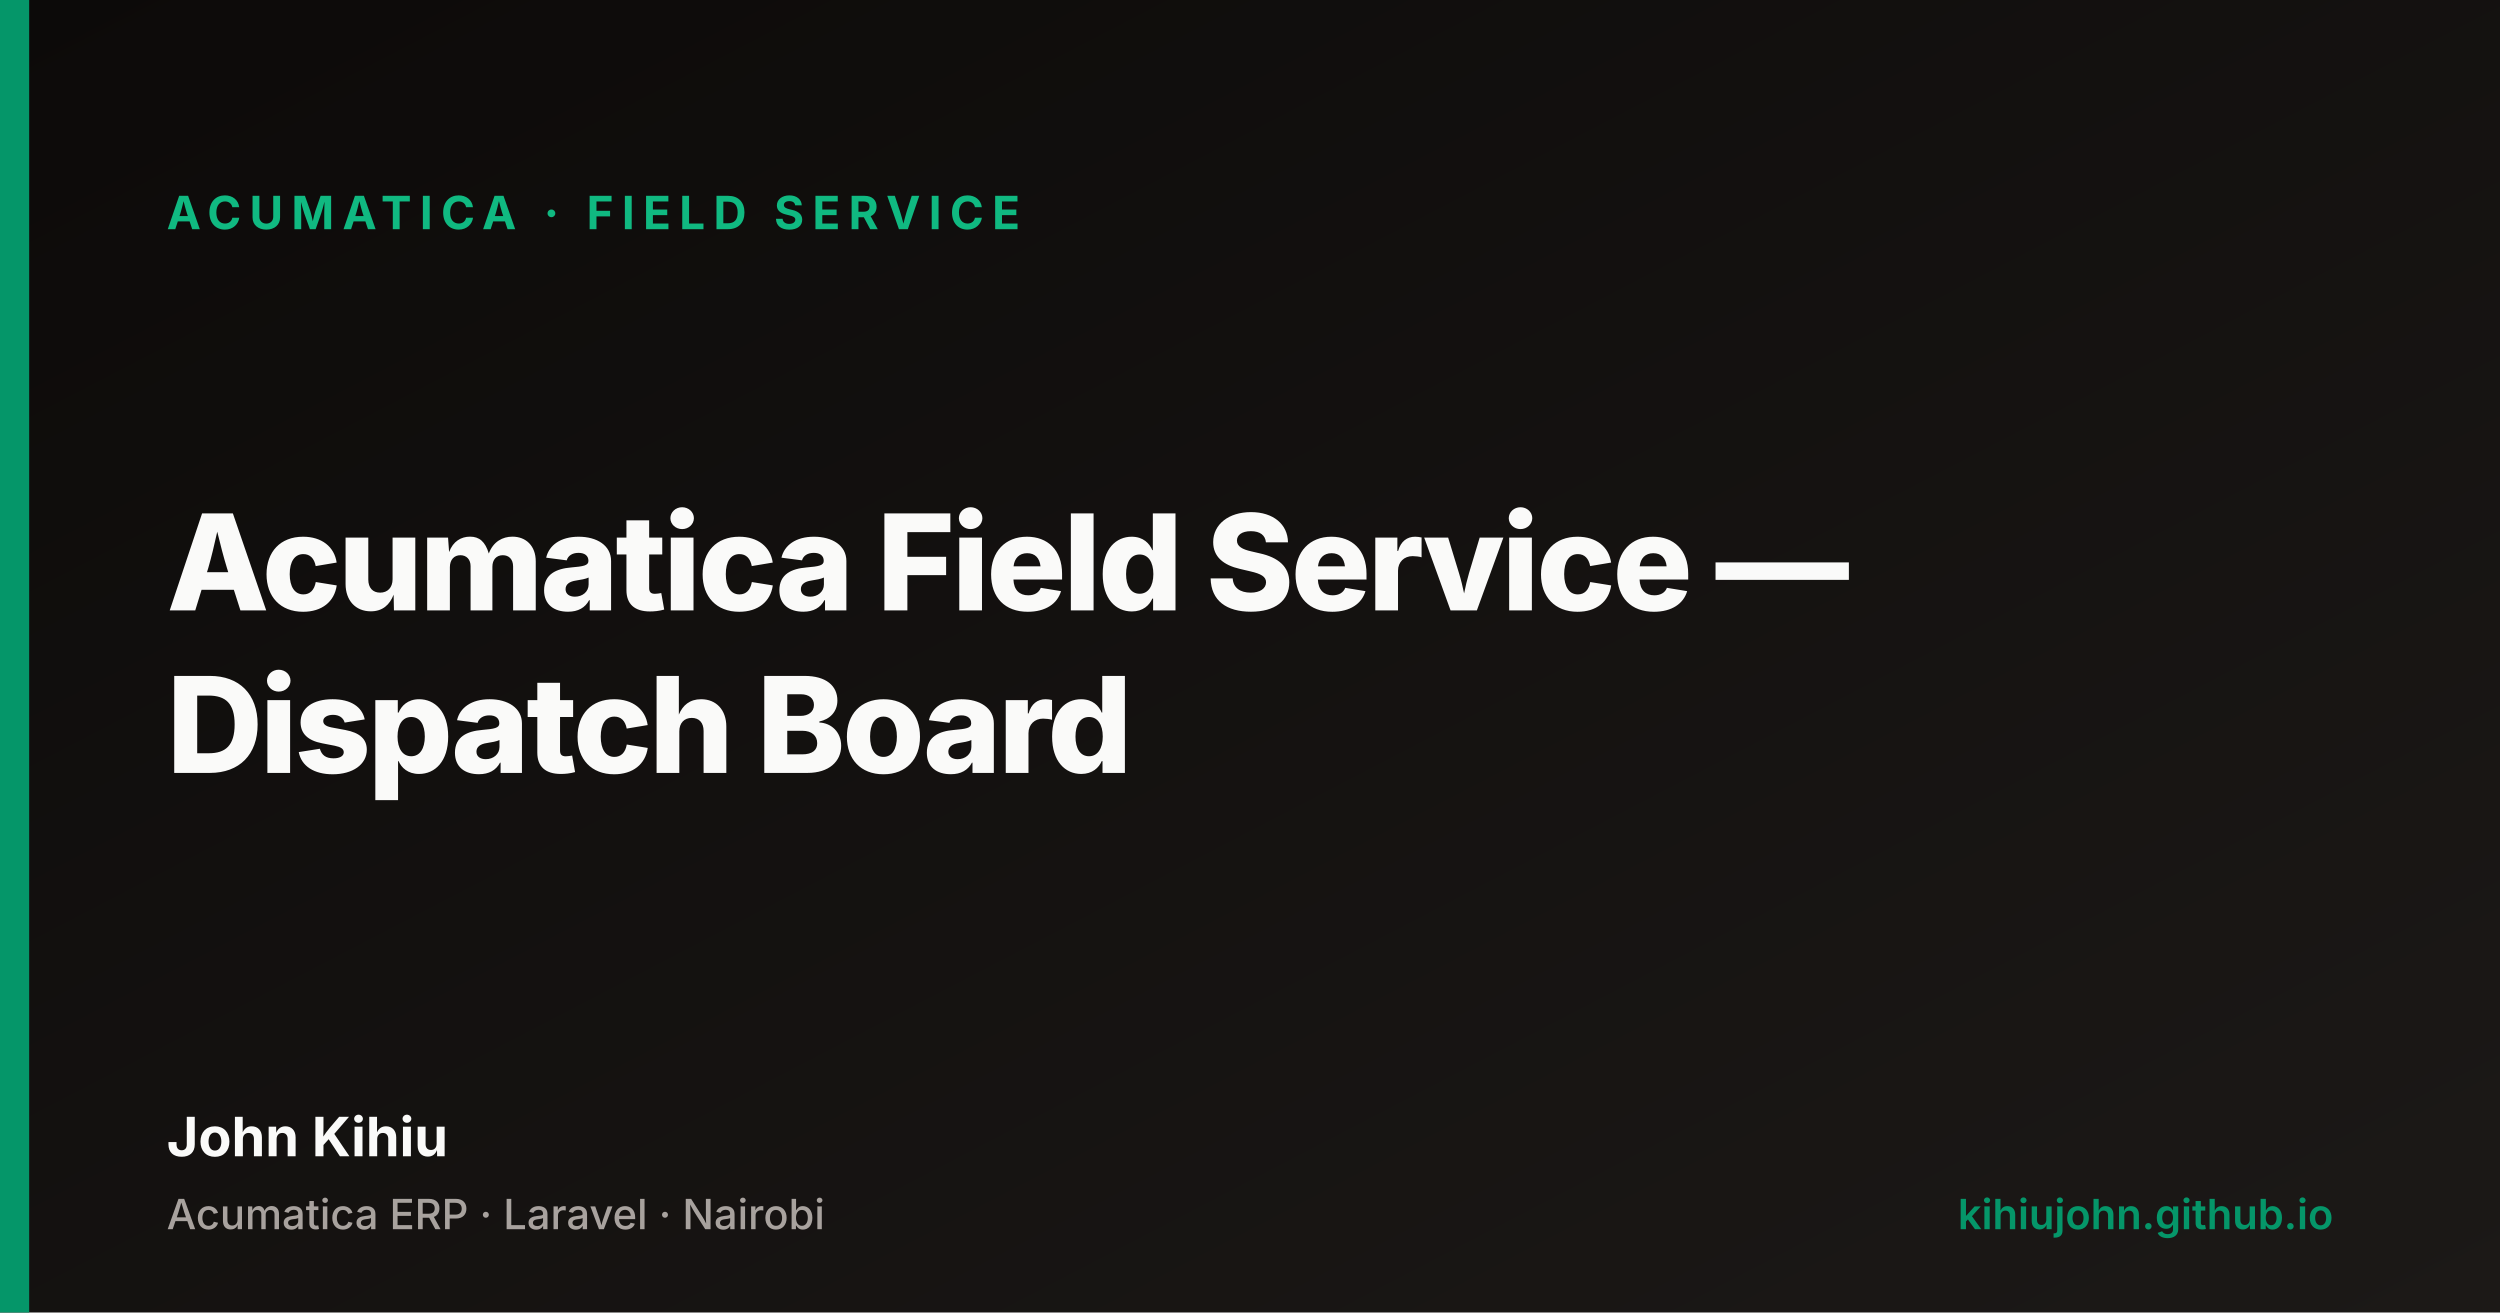
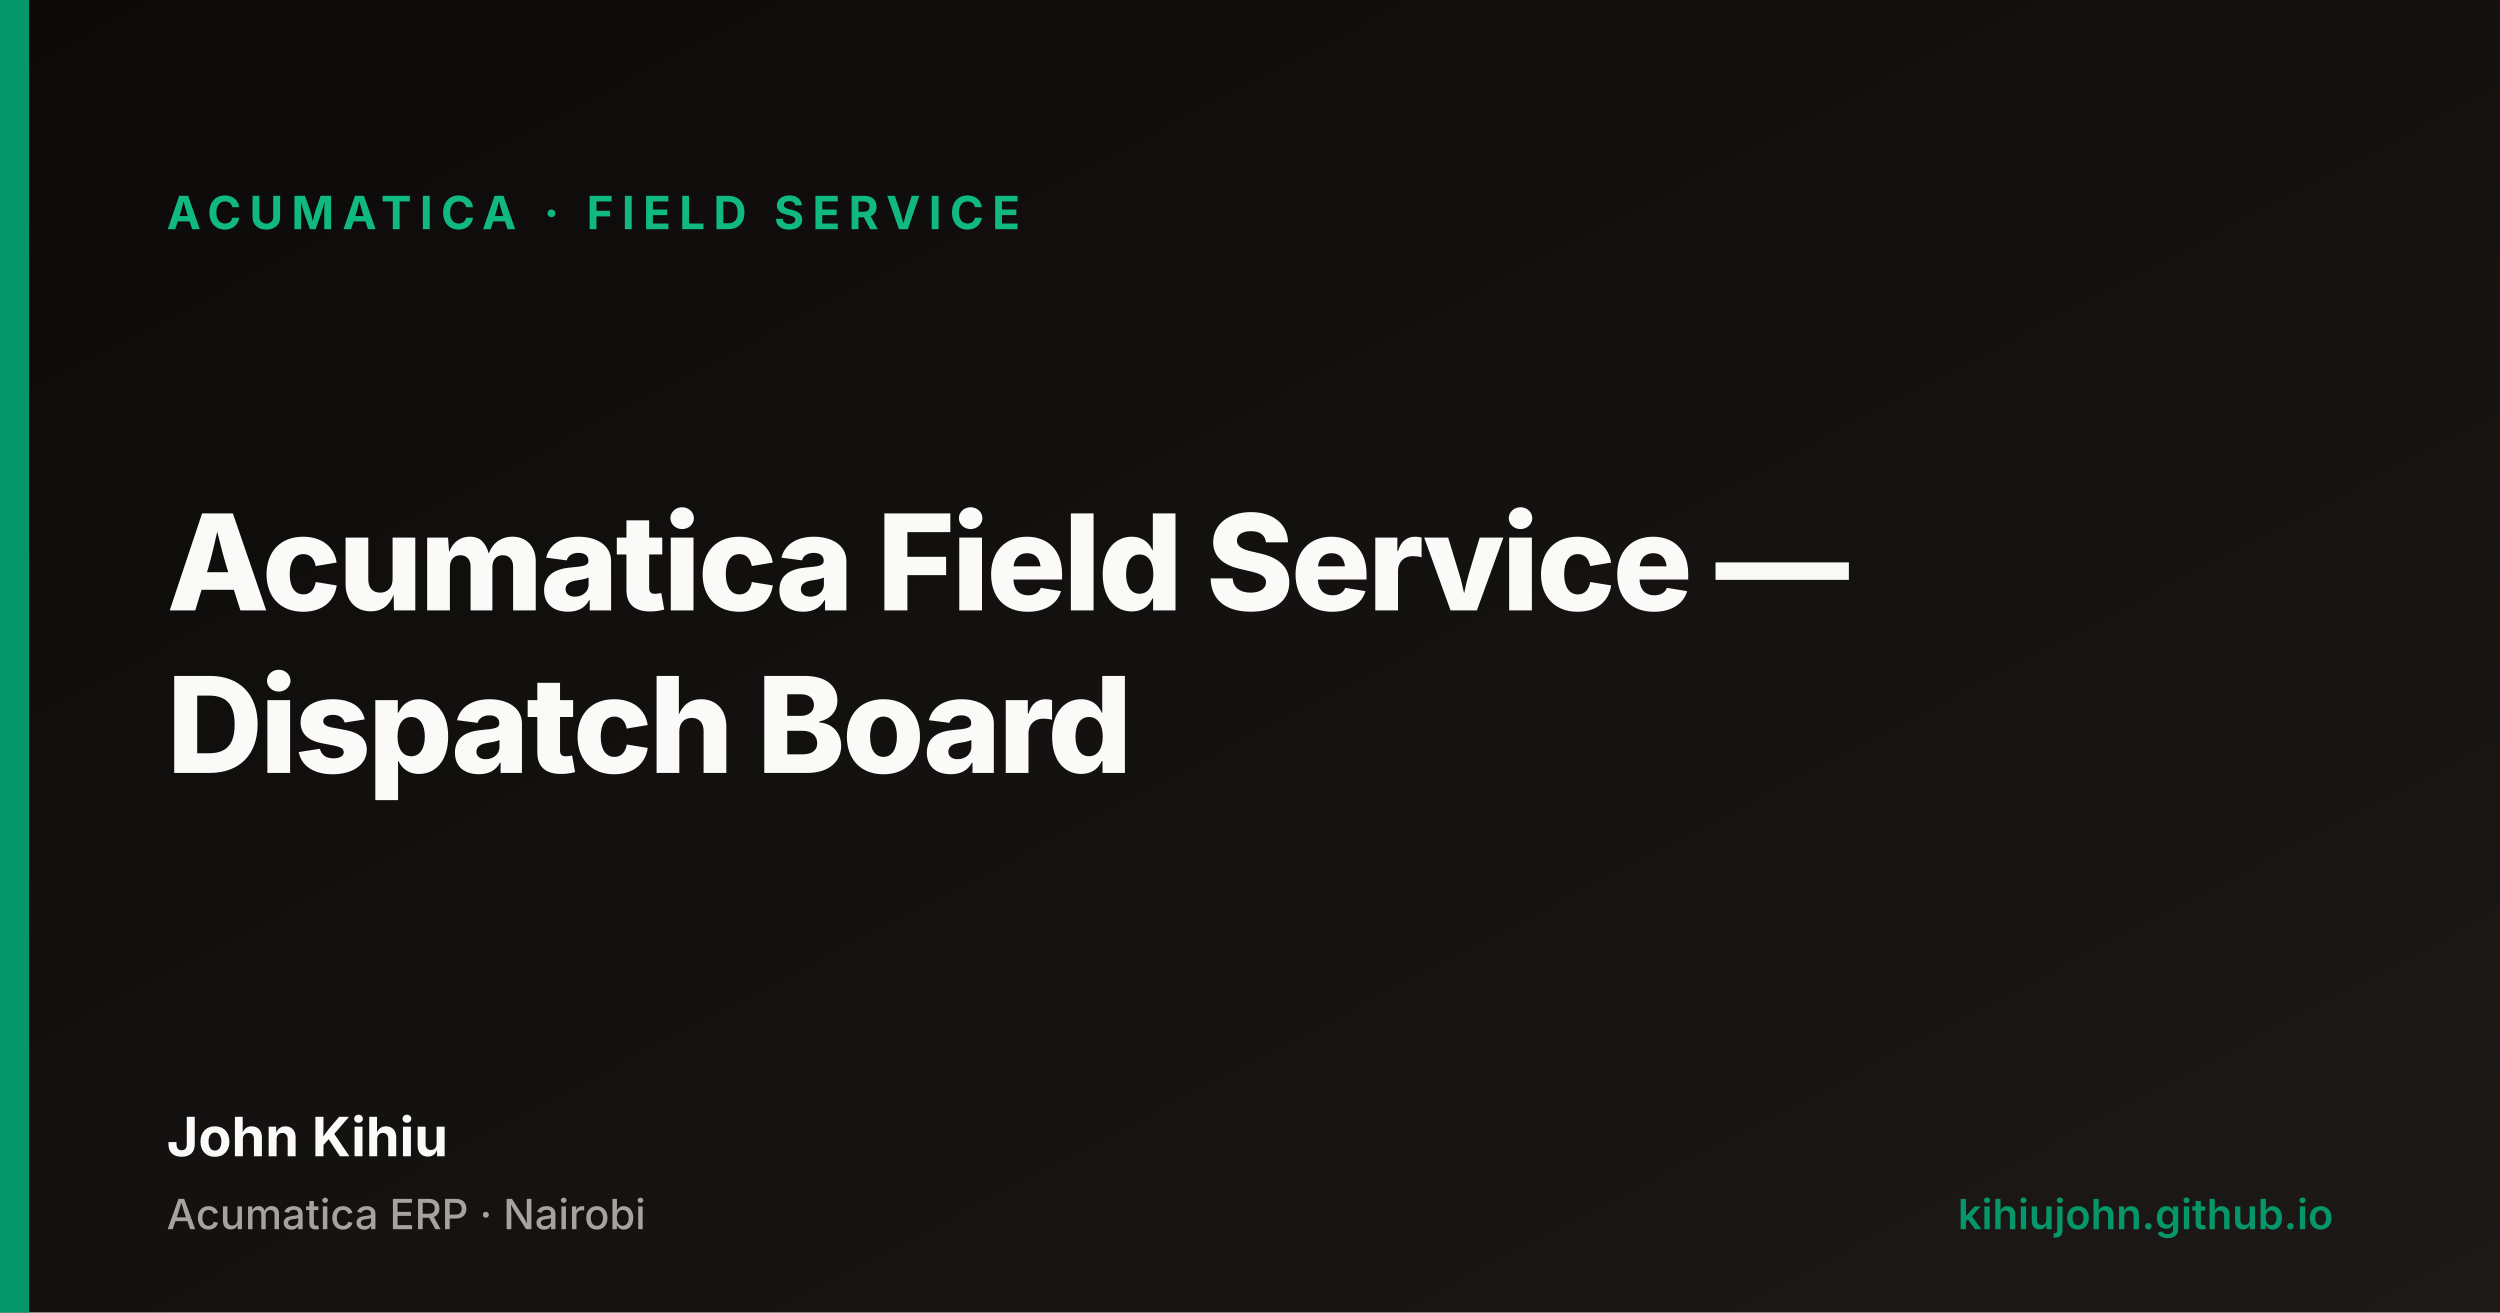
<svg xmlns="http://www.w3.org/2000/svg" viewBox="0 0 1200 630" width="1200" height="630">
  <defs>
    <linearGradient id="bg" x1="0" y1="0" x2="1" y2="1">
      <stop offset="0" stop-color="#0C0A09" />
      <stop offset="1" stop-color="#1C1917" />
    </linearGradient>
  </defs>
  <rect width="1200" height="630" fill="url(#bg)" />
  <rect x="0" y="0" width="14" height="630" fill="#059669" />
  <text x="80" y="110" font-family="Inter, system-ui, sans-serif" font-size="22" font-weight="700" fill="#10B981" letter-spacing="4">ACUMATICA · FIELD SERVICE</text>
  <text x="80" y="293" font-family="Plus Jakarta Sans, Inter, system-ui, sans-serif" font-size="64" font-weight="800" fill="#FAFAF9" letter-spacing="-1.5">Acumatica Field Service —</text>
  <text x="80" y="371" font-family="Plus Jakarta Sans, Inter, system-ui, sans-serif" font-size="64" font-weight="800" fill="#FAFAF9" letter-spacing="-1.5">Dispatch Board</text>
  <text x="80" y="555" font-family="Inter, system-ui, sans-serif" font-size="26" font-weight="700" fill="#FAFAF9">John Kihiu</text>
-   <text x="80" y="590" font-family="Inter, system-ui, sans-serif" font-size="20" font-weight="500" fill="#A8A29E">Acumatica ERP · Laravel · Nairobi</text>
+   <text x="80" y="590" font-family="Inter, system-ui, sans-serif" font-size="20" font-weight="500" fill="#A8A29E">Acumatica ERP · Nairobi</text>
  <text x="1120" y="590" font-family="Inter, system-ui, sans-serif" font-size="20" font-weight="600" fill="#059669" text-anchor="end">kihiujohn.github.io</text>
</svg>
